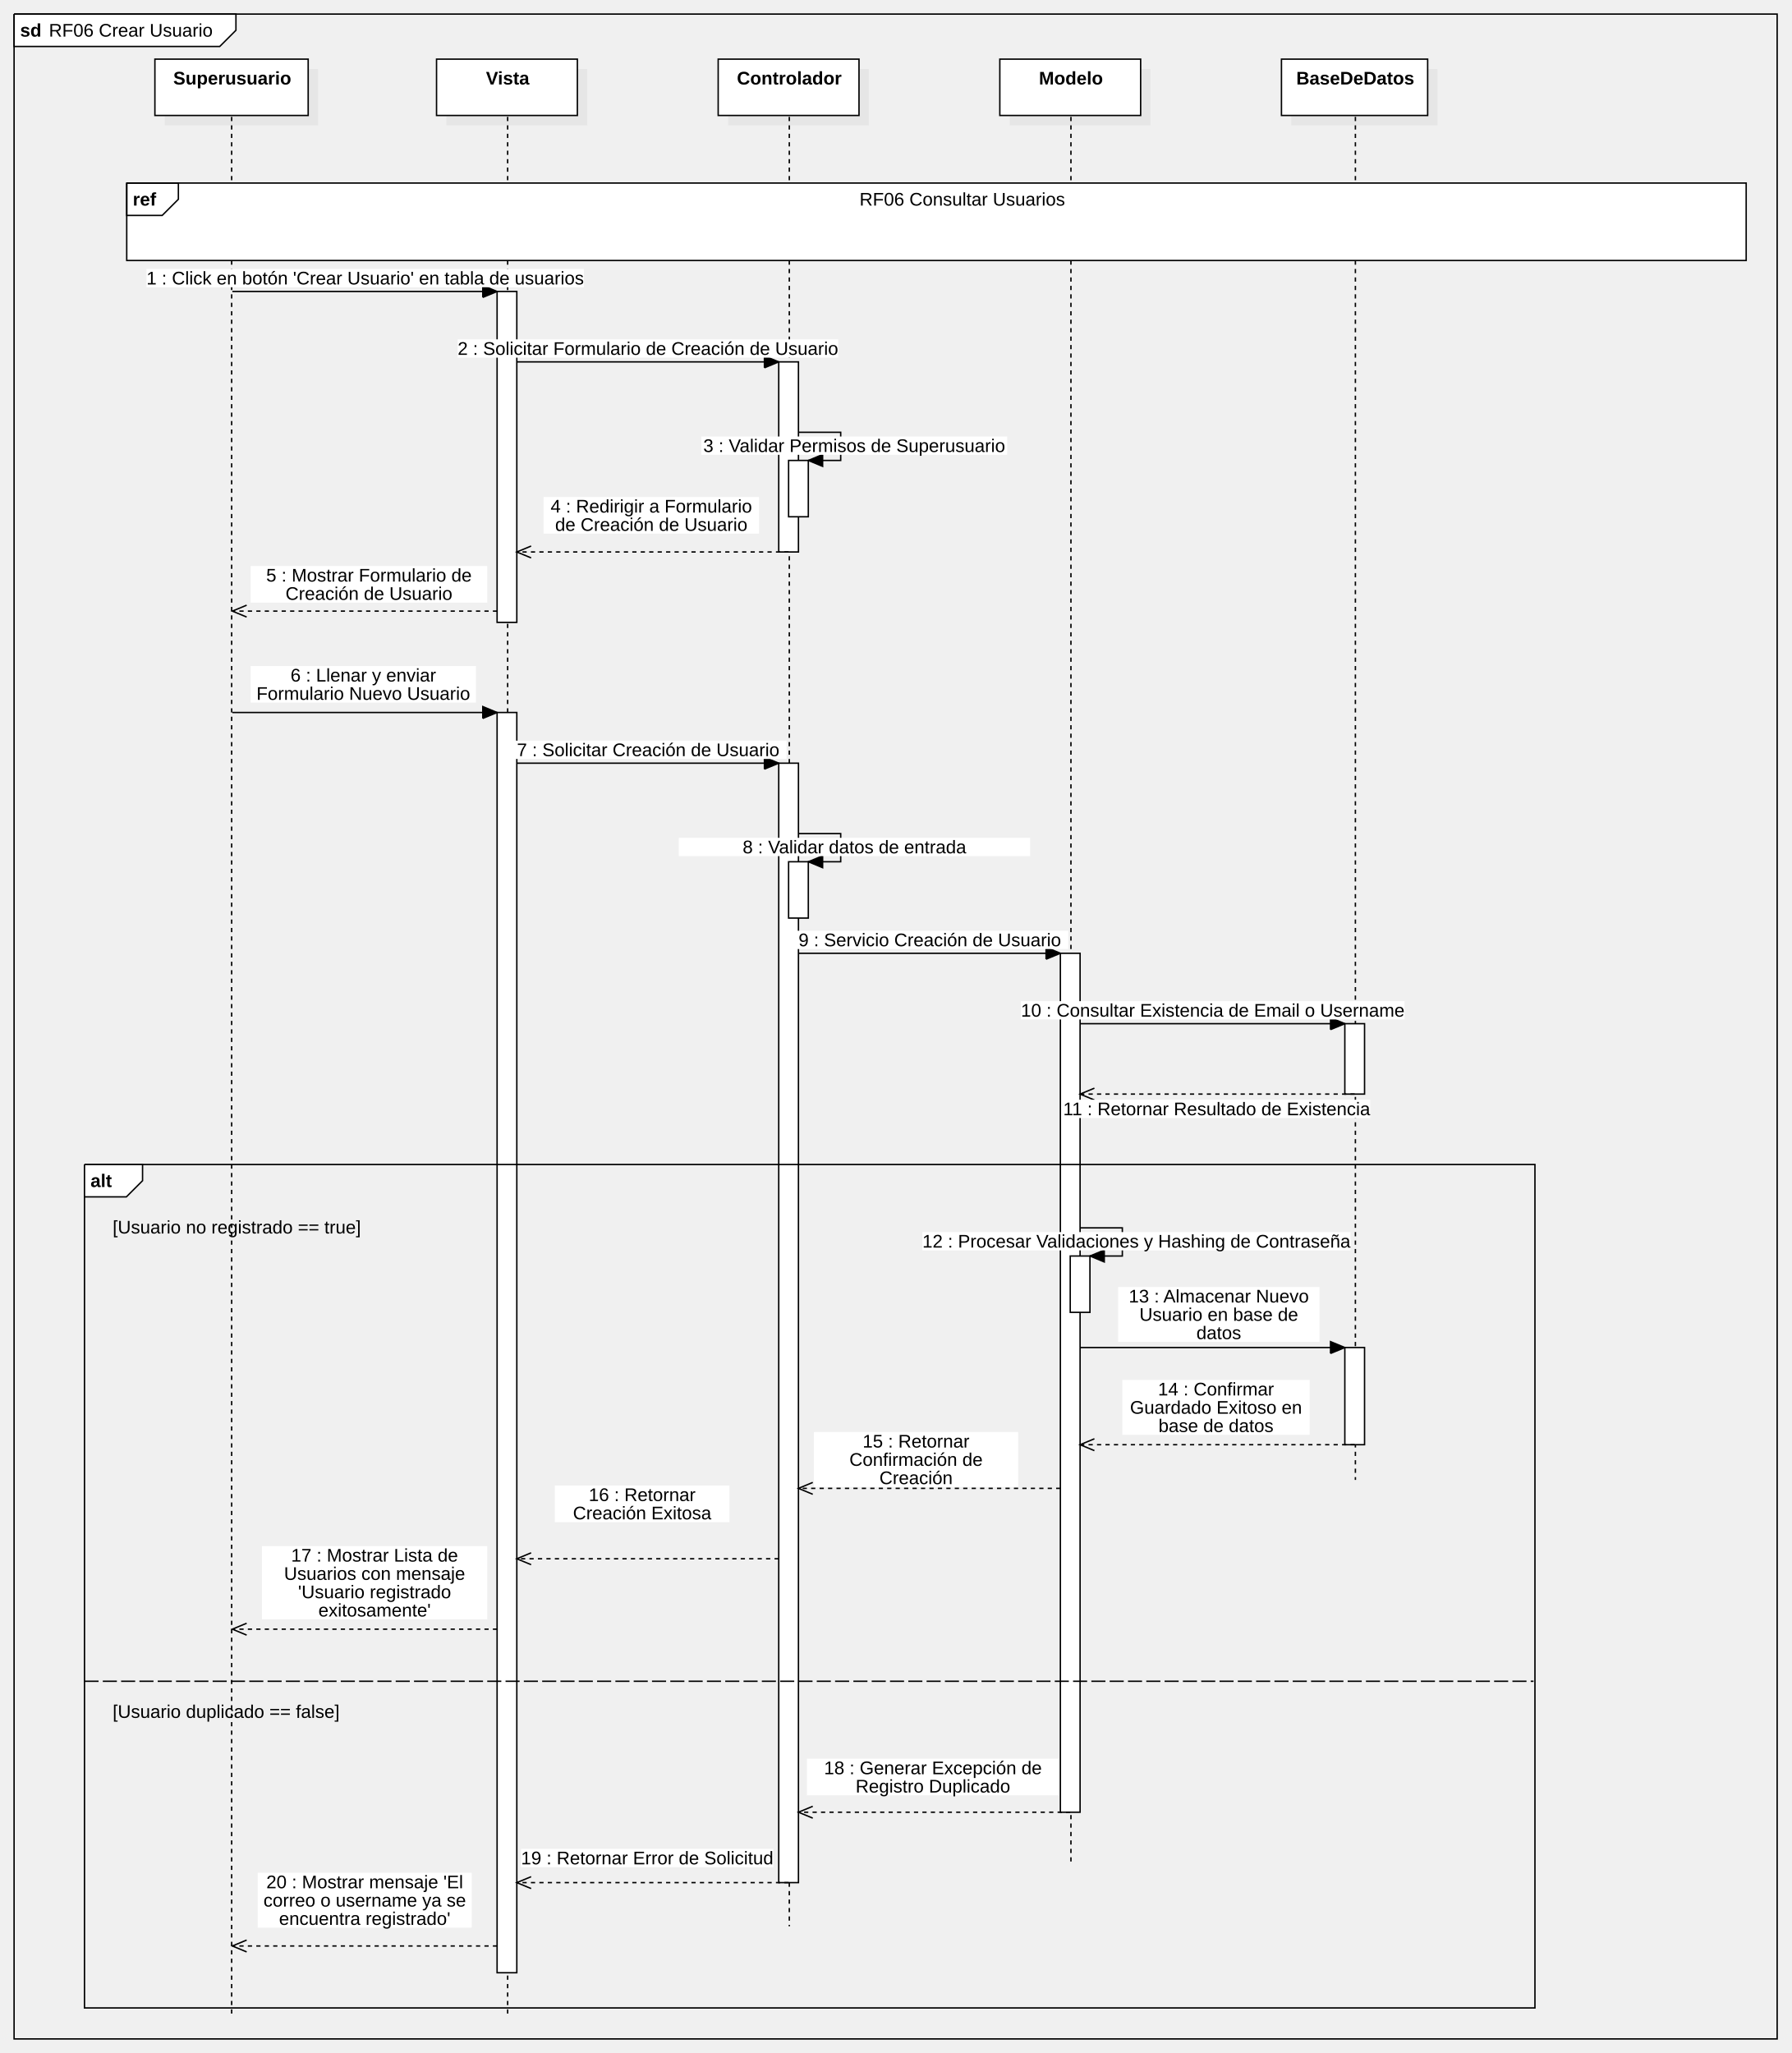
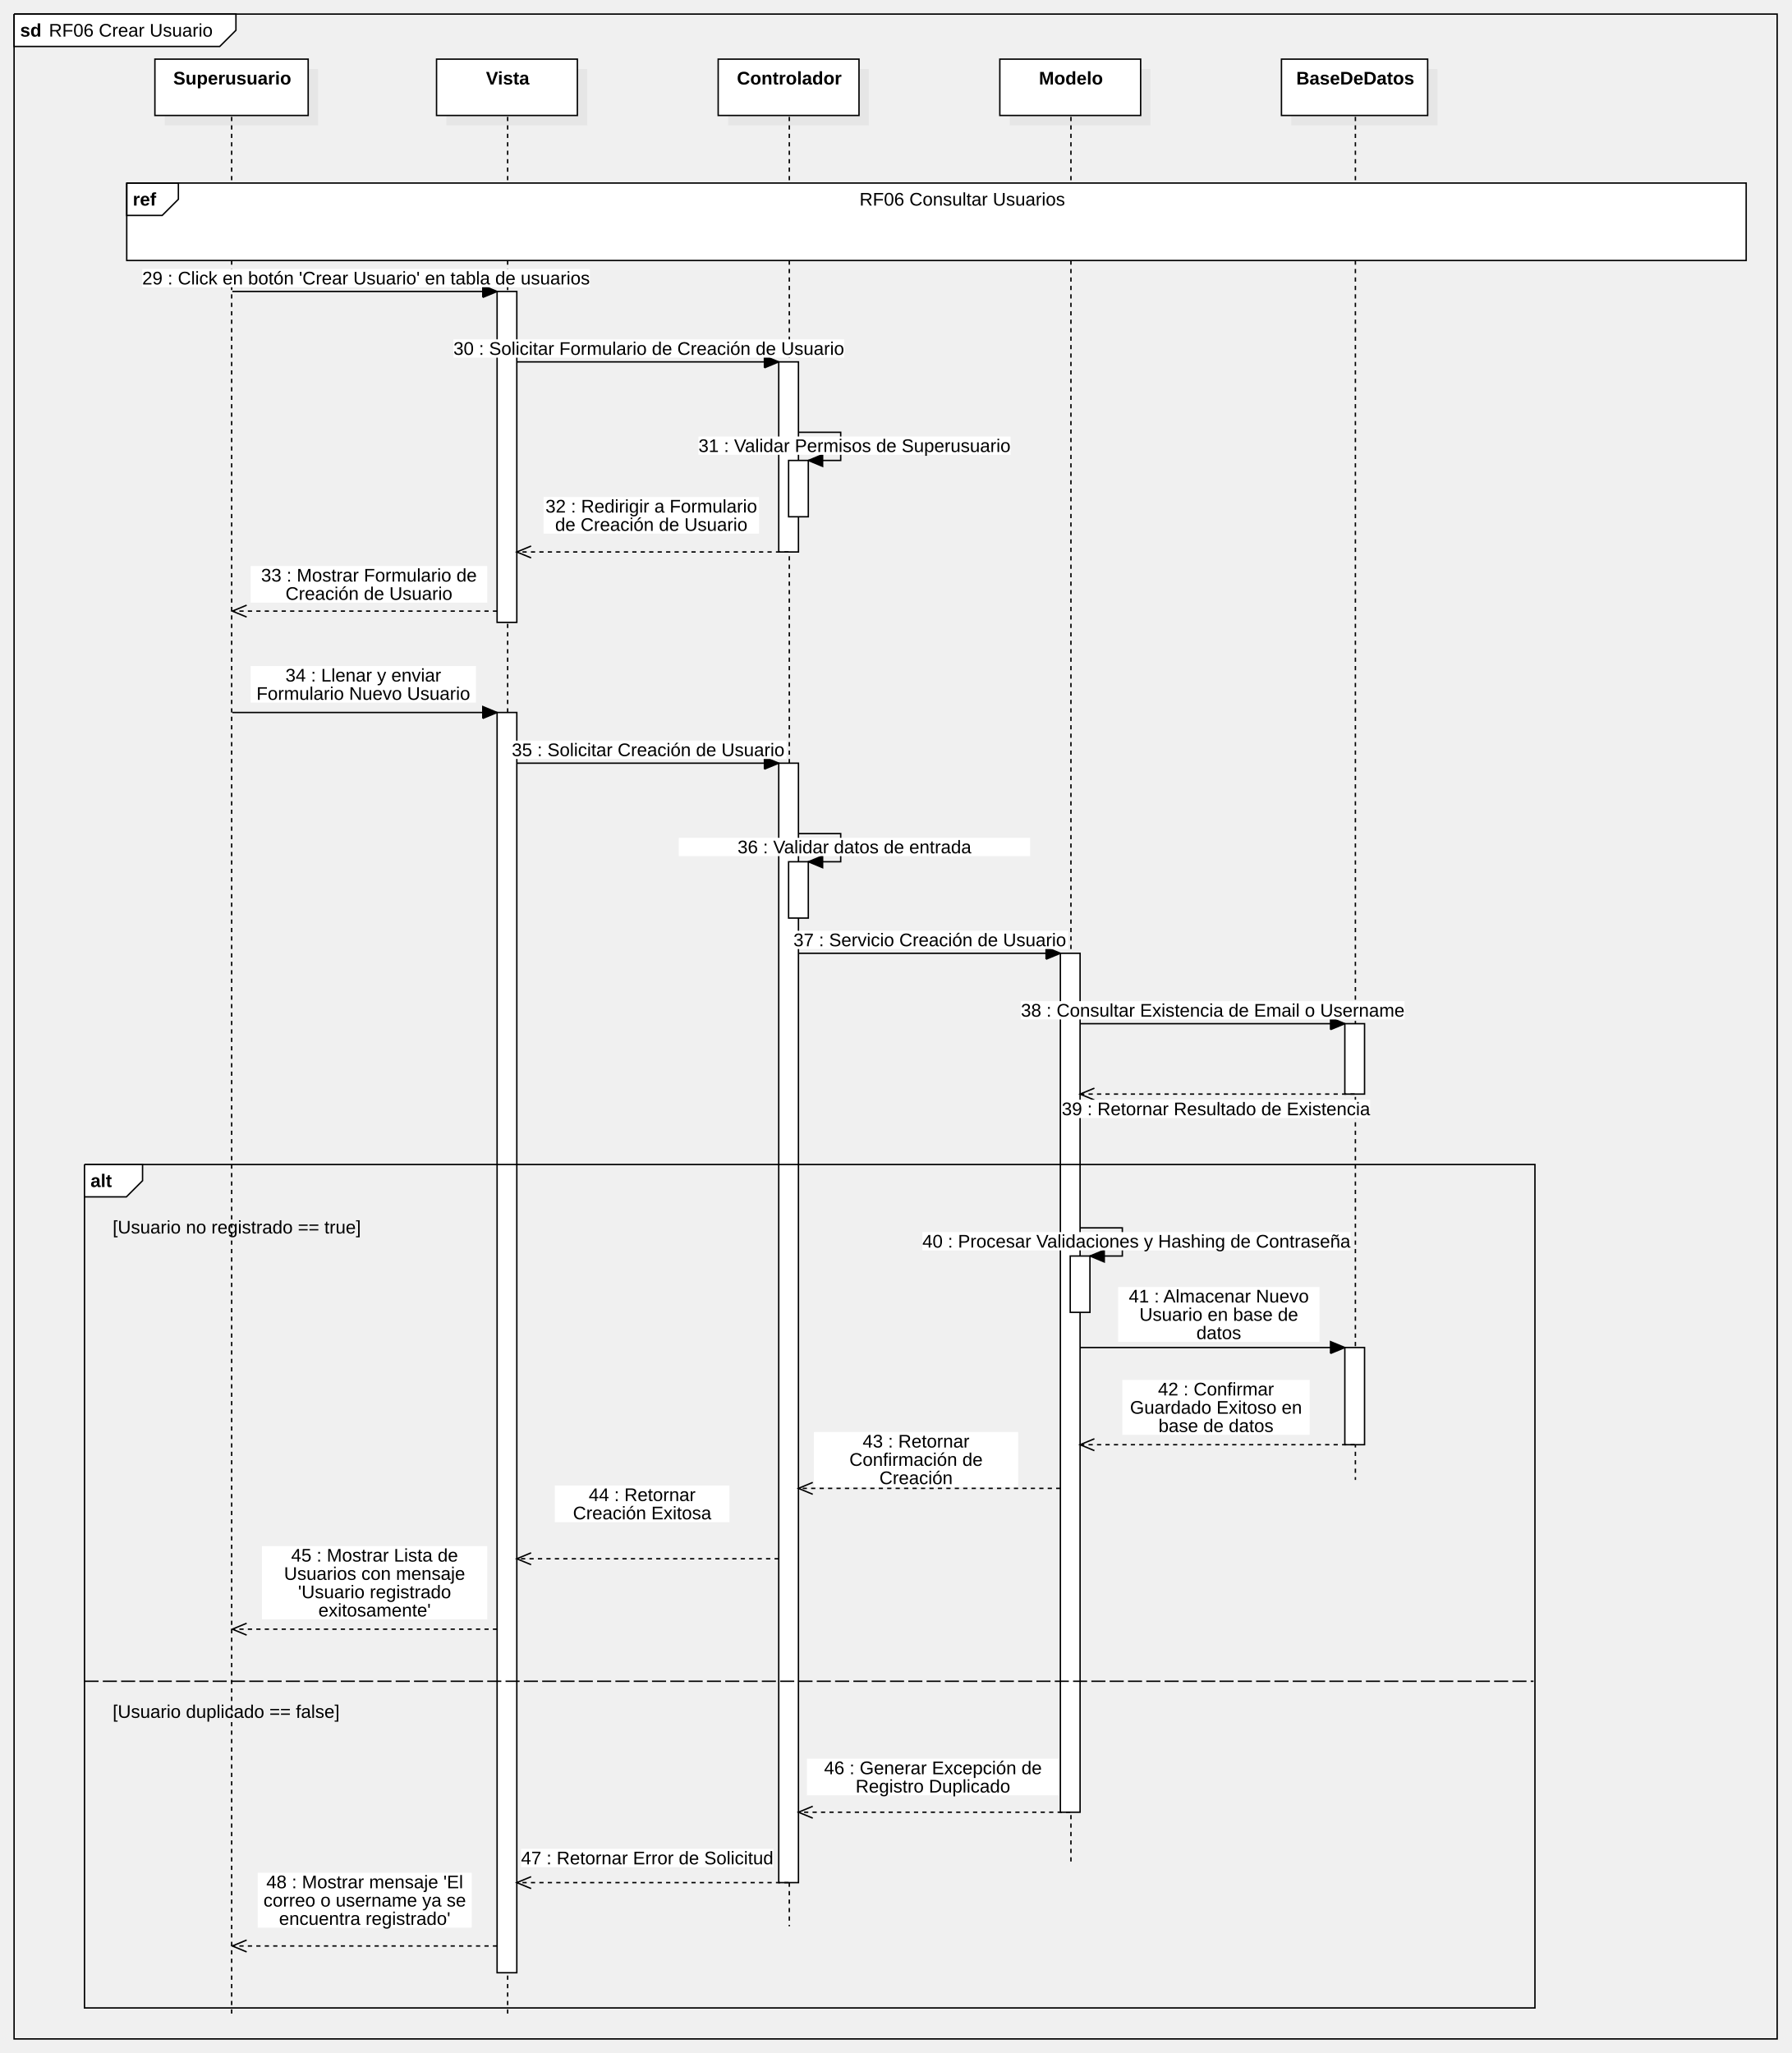
- <svg xmlns="http://www.w3.org/2000/svg" viewBox="0 0 1272 1458" version="1.1" width="1272" height="1458">
+ <svg xmlns="http://www.w3.org/2000/svg" version="1.1" width="1272" height="1458">
  <defs />
  <g>
    <g>
      <path fill="none" stroke="#000000" paint-order="fill stroke markers" d=" M 10 10 L 1262 10 L 1262 1448 L 10 1448 L 10 10" stroke-miterlimit="10" stroke-dasharray="" />
    </g>
    <g>
      <path fill="#ffffff" stroke="none" paint-order="stroke fill markers" d=" M 10 10 L 10 33 L 156.044 33 L 167.544 21.5 L 167.544 10 L 10 10" />
    </g>
    <g>
      <path fill="none" stroke="#000000" paint-order="fill stroke markers" d=" M 10 10 L 10 33 L 156.044 33 L 167.544 21.5 L 167.544 10 L 10 10 L 10 10" stroke-miterlimit="10" stroke-dasharray="" />
    </g>
    <g>
      <g>
        <path fill="none" stroke="none" />
        <text fill="#000000" stroke="none" font-family="Arial" font-size="13px" font-style="normal" font-weight="normal" text-decoration="undefined" x="82.887" y="19.5" text-anchor="middle" dominant-baseline="central" transform="matrix(1 0 0 1 10 2)">RF06 Crear Usuario</text>
      </g>
    </g>
    <g>
      <g>
        <path fill="none" stroke="none" />
        <text fill="#000000" stroke="none" font-family="Arial" font-size="13px" font-style="normal" font-weight="bold" text-decoration="undefined" x="11.865" y="19.5" text-anchor="middle" dominant-baseline="central" transform="matrix(1 0 0 1 10 2)">sd</text>
      </g>
    </g>
    <g>
      <rect fill="#C0C0C0" stroke="none" x="107" y="47" width="108.842" height="40" transform="matrix(1 0 0 1 10 2)" fill-opacity="0.2" />
    </g>
    <g>
      <rect fill="#ffffff" stroke="none" x="100" y="40" width="108.842" height="40" transform="matrix(1 0 0 1 10 2)" />
    </g>
    <g>
      <path fill="none" stroke="#000000" paint-order="fill stroke markers" d=" M 110 42 L 218.842 42 L 218.842 82 L 110 82 L 110 42 Z Z" stroke-miterlimit="10" stroke-dasharray="" />
    </g>
    <g>
      <g>
        <path fill="none" stroke="none" />
        <text fill="#000000" stroke="none" font-family="Arial" font-size="13px" font-style="normal" font-weight="bold" text-decoration="undefined" x="154.921" y="53.5" text-anchor="middle" dominant-baseline="central" transform="matrix(1 0 0 1 10 2)">Superusuario</text>
      </g>
    </g>
    <g>
      <path fill="none" stroke="#000000" paint-order="fill stroke markers" d=" M 164.5 83 L 164.5 1433" stroke-miterlimit="10" stroke-dasharray="3" />
    </g>
    <g>
      <rect fill="#C0C0C0" stroke="none" x="307" y="47" width="100" height="40" transform="matrix(1 0 0 1 10 2)" fill-opacity="0.2" />
    </g>
    <g>
      <rect fill="#ffffff" stroke="none" x="300" y="40" width="100" height="40" transform="matrix(1 0 0 1 10 2)" />
    </g>
    <g>
      <path fill="none" stroke="#000000" paint-order="fill stroke markers" d=" M 310 42 L 410 42 L 410 82 L 310 82 L 310 42 Z Z" stroke-miterlimit="10" stroke-dasharray="" />
    </g>
    <g>
      <g>
        <path fill="none" stroke="none" />
        <text fill="#000000" stroke="none" font-family="Arial" font-size="13px" font-style="normal" font-weight="bold" text-decoration="undefined" x="350.5" y="53.5" text-anchor="middle" dominant-baseline="central" transform="matrix(1 0 0 1 10 2)">Vista</text>
      </g>
    </g>
    <g>
      <path fill="none" stroke="#000000" paint-order="fill stroke markers" d=" M 360.5 83 L 360.5 1433" stroke-miterlimit="10" stroke-dasharray="3" />
    </g>
    <g>
      <rect fill="#C0C0C0" stroke="none" x="507" y="47" width="100" height="40" transform="matrix(1 0 0 1 10 2)" fill-opacity="0.2" />
    </g>
    <g>
      <rect fill="#ffffff" stroke="none" x="500" y="40" width="100" height="40" transform="matrix(1 0 0 1 10 2)" />
    </g>
    <g>
      <path fill="none" stroke="#000000" paint-order="fill stroke markers" d=" M 510 42 L 610 42 L 610 82 L 510 82 L 510 42 Z Z" stroke-miterlimit="10" stroke-dasharray="" />
    </g>
    <g>
      <g>
        <path fill="none" stroke="none" />
        <text fill="#000000" stroke="none" font-family="Arial" font-size="13px" font-style="normal" font-weight="bold" text-decoration="undefined" x="550.5" y="53.5" text-anchor="middle" dominant-baseline="central" transform="matrix(1 0 0 1 10 2)">Controlador</text>
      </g>
    </g>
    <g>
      <path fill="none" stroke="#000000" paint-order="fill stroke markers" d=" M 560.5 83 L 560.5 1368" stroke-miterlimit="10" stroke-dasharray="3" />
    </g>
    <g>
      <rect fill="#C0C0C0" stroke="none" x="707" y="47" width="100" height="40" transform="matrix(1 0 0 1 10 2)" fill-opacity="0.2" />
    </g>
    <g>
      <rect fill="#ffffff" stroke="none" x="700" y="40" width="100" height="40" transform="matrix(1 0 0 1 10 2)" />
    </g>
    <g>
      <path fill="none" stroke="#000000" paint-order="fill stroke markers" d=" M 710 42 L 810 42 L 810 82 L 710 82 L 710 42 Z Z" stroke-miterlimit="10" stroke-dasharray="" />
    </g>
    <g>
      <g>
        <path fill="none" stroke="none" />
        <text fill="#000000" stroke="none" font-family="Arial" font-size="13px" font-style="normal" font-weight="bold" text-decoration="undefined" x="750.5" y="53.5" text-anchor="middle" dominant-baseline="central" transform="matrix(1 0 0 1 10 2)">Modelo</text>
      </g>
    </g>
    <g>
      <path fill="none" stroke="#000000" paint-order="fill stroke markers" d=" M 760.5 83 L 760.5 1324" stroke-miterlimit="10" stroke-dasharray="3" />
    </g>
    <g>
      <rect fill="#C0C0C0" stroke="none" x="907" y="47" width="103.814" height="40" transform="matrix(1 0 0 1 10 2)" fill-opacity="0.2" />
    </g>
    <g>
      <rect fill="#ffffff" stroke="none" x="900" y="40" width="103.814" height="40" transform="matrix(1 0 0 1 10 2)" />
    </g>
    <g>
      <path fill="none" stroke="#000000" paint-order="fill stroke markers" d=" M 910 42 L 1013.814 42 L 1013.814 82 L 910 82 L 910 42 Z Z" stroke-miterlimit="10" stroke-dasharray="" />
    </g>
    <g>
      <g>
        <path fill="none" stroke="none" />
        <text fill="#000000" stroke="none" font-family="Arial" font-size="13px" font-style="normal" font-weight="bold" text-decoration="undefined" x="952.407" y="53.5" text-anchor="middle" dominant-baseline="central" transform="matrix(1 0 0 1 10 2)">BaseDeDatos</text>
      </g>
    </g>
    <g>
      <path fill="none" stroke="#000000" paint-order="fill stroke markers" d=" M 962.5 83 L 962.5 1051" stroke-miterlimit="10" stroke-dasharray="3" />
    </g>
    <g>
      <rect fill="#ffffff" stroke="none" x="80" y="128" width="1150" height="55" transform="matrix(1 0 0 1 10 2)" />
    </g>
    <g>
      <path fill="none" stroke="#000000" paint-order="fill stroke markers" d=" M 90 130 L 1240 130 L 1240 185 L 90 185 L 90 130 Z Z" stroke-miterlimit="10" stroke-dasharray="" />
    </g>
    <g>
      <path fill="none" stroke="#000000" paint-order="fill stroke markers" d=" M 90 130 L 90 153 L 115.171 153 L 126.671 141.5 L 126.671 130 L 90 130 L 90 130" stroke-miterlimit="10" stroke-dasharray="" />
    </g>
    <g>
      <g>
        <path fill="none" stroke="none" />
        <text fill="#000000" stroke="none" font-family="Arial" font-size="13px" font-style="normal" font-weight="normal" text-decoration="undefined" x="673.335" y="139.5" text-anchor="middle" dominant-baseline="central" transform="matrix(1 0 0 1 10 2)">RF06 Consultar Usuarios</text>
      </g>
    </g>
    <g>
      <g>
        <path fill="none" stroke="none" />
        <text fill="#000000" stroke="none" font-family="Arial" font-size="13px" font-style="normal" font-weight="bold" text-decoration="undefined" x="92.585" y="139.5" text-anchor="middle" dominant-baseline="central" transform="matrix(1 0 0 1 10 2)">ref</text>
      </g>
    </g>
    <g>
      <path fill="none" stroke="#000000" paint-order="fill stroke markers" d=" M 165 207 L 353 207" stroke-miterlimit="10" stroke-dasharray="" />
    </g>
    <g>
      <path fill="#000000" stroke="none" paint-order="stroke fill markers" d=" M 342.837 211.21 L 353 207 L 342.837 202.79" />
    </g>
    <g>
      <path fill="none" stroke="#000000" paint-order="fill stroke markers" d=" M 342.837 211.21 L 353 207 L 342.837 202.79 L 342.837 211.21" stroke-miterlimit="10" stroke-dasharray="" />
    </g>
    <g>
-       <rect fill="#ffffff" stroke="none" x="94" y="189" width="310.629" height="13" transform="matrix(1 0 0 1 10 2)" />
-     </g>
-     <g>
-       <g>
-         <path fill="none" stroke="none" />
-         <text fill="#000000" stroke="none" font-family="Arial" font-size="13px" font-style="normal" font-weight="normal" text-decoration="undefined" x="249.314" y="195.5" text-anchor="middle" dominant-baseline="central" transform="matrix(1 0 0 1 10 2)">1 : Click en botón 'Crear Usuario' en tabla de usuarios</text>
+       <rect fill="#ffffff" stroke="none" x="91" y="189" width="317.859" height="13" transform="matrix(1 0 0 1 10 2)" />
+     </g>
+     <g>
+       <g>
+         <path fill="none" stroke="none" />
+         <text fill="#000000" stroke="none" font-family="Arial" font-size="13px" font-style="normal" font-weight="normal" text-decoration="undefined" x="249.929" y="195.5" text-anchor="middle" dominant-baseline="central" transform="matrix(1 0 0 1 10 2)">29 : Click en botón 'Crear Usuario' en tabla de usuarios</text>
      </g>
    </g>
    <g>
      <rect fill="#ffffff" stroke="none" x="343" y="205" width="14" height="235" transform="matrix(1 0 0 1 10 2)" />
    </g>
    <g>
      <path fill="none" stroke="#000000" paint-order="fill stroke markers" d=" M 353 207 L 367 207 L 367 442 L 353 442 L 353 207 Z Z" stroke-miterlimit="10" stroke-dasharray="" />
    </g>
    <g>
      <path fill="none" stroke="#000000" paint-order="fill stroke markers" d=" M 367 257 L 553 257" stroke-miterlimit="10" stroke-dasharray="" />
    </g>
    <g>
      <path fill="#000000" stroke="none" paint-order="stroke fill markers" d=" M 542.837 261.21 L 553 257 L 542.837 252.79" />
    </g>
    <g>
      <path fill="none" stroke="#000000" paint-order="fill stroke markers" d=" M 542.837 261.21 L 553 257 L 542.837 252.79 L 542.837 261.21" stroke-miterlimit="10" stroke-dasharray="" />
    </g>
    <g>
-       <rect fill="#ffffff" stroke="none" x="315" y="239" width="270.226" height="13" transform="matrix(1 0 0 1 10 2)" />
-     </g>
-     <g>
-       <g>
-         <path fill="none" stroke="none" />
-         <text fill="#000000" stroke="none" font-family="Arial" font-size="13px" font-style="normal" font-weight="normal" text-decoration="undefined" x="450.113" y="245.5" text-anchor="middle" dominant-baseline="central" transform="matrix(1 0 0 1 10 2)">2 : Solicitar Formulario de Creación de Usuario</text>
+       <rect fill="#ffffff" stroke="none" x="312" y="239" width="277.456" height="13" transform="matrix(1 0 0 1 10 2)" />
+     </g>
+     <g>
+       <g>
+         <path fill="none" stroke="none" />
+         <text fill="#000000" stroke="none" font-family="Arial" font-size="13px" font-style="normal" font-weight="normal" text-decoration="undefined" x="450.728" y="245.5" text-anchor="middle" dominant-baseline="central" transform="matrix(1 0 0 1 10 2)">30 : Solicitar Formulario de Creación de Usuario</text>
      </g>
    </g>
    <g>
      <rect fill="#ffffff" stroke="none" x="543" y="255" width="14" height="135" transform="matrix(1 0 0 1 10 2)" />
    </g>
    <g>
      <path fill="none" stroke="#000000" paint-order="fill stroke markers" d=" M 553 257 L 567 257 L 567 392 L 553 392 L 553 257 Z Z" stroke-miterlimit="10" stroke-dasharray="" />
    </g>
    <g>
      <path fill="none" stroke="#000000" paint-order="fill stroke markers" d=" M 567 307 L 597 307 L 597 327 L 574 327" stroke-miterlimit="10" stroke-dasharray="" />
    </g>
    <g>
      <path fill="#000000" stroke="none" paint-order="stroke fill markers" d=" M 584.163 322.79 L 574 327 L 584.163 331.21" />
    </g>
    <g>
      <path fill="none" stroke="#000000" paint-order="fill stroke markers" d=" M 584.163 322.79 L 574 327 L 584.163 331.21 L 584.163 322.79" stroke-miterlimit="10" stroke-dasharray="" />
    </g>
    <g>
-       <rect fill="#ffffff" stroke="none" x="488" y="308" width="217.236" height="13" transform="matrix(1 0 0 1 10 2)" />
-     </g>
-     <g>
-       <g>
-         <path fill="none" stroke="none" />
-         <text fill="#000000" stroke="none" font-family="Arial" font-size="13px" font-style="normal" font-weight="normal" text-decoration="undefined" x="596.618" y="314.5" text-anchor="middle" dominant-baseline="central" transform="matrix(1 0 0 1 10 2)">3 : Validar Permisos de Superusuario</text>
+       <rect fill="#ffffff" stroke="none" x="486" y="308" width="221.597" height="13" transform="matrix(1 0 0 1 10 2)" />
+     </g>
+     <g>
+       <g>
+         <path fill="none" stroke="none" />
+         <text fill="#000000" stroke="none" font-family="Arial" font-size="13px" font-style="normal" font-weight="normal" text-decoration="undefined" x="596.798" y="314.5" text-anchor="middle" dominant-baseline="central" transform="matrix(1 0 0 1 10 2)">31 : Validar Permisos de Superusuario</text>
      </g>
    </g>
    <g>
      <rect fill="#ffffff" stroke="none" x="550" y="325" width="14" height="40" transform="matrix(1 0 0 1 10 2)" />
    </g>
    <g>
      <path fill="none" stroke="#000000" paint-order="fill stroke markers" d=" M 560 327 L 574 327 L 574 367 L 560 367 L 560 327 Z Z" stroke-miterlimit="10" stroke-dasharray="" />
    </g>
    <g>
      <path fill="none" stroke="#000000" paint-order="fill stroke markers" d=" M 560 392 L 367 392" stroke-miterlimit="10" stroke-dasharray="3" />
    </g>
    <g>
      <path fill="none" stroke="#000000" paint-order="fill stroke markers" d=" M 377.163 387.79 L 367 392 L 377.163 396.21" stroke-miterlimit="10" stroke-dasharray="" />
    </g>
    <g>
      <rect fill="#ffffff" stroke="none" x="376" y="351" width="153" height="26" transform="matrix(1 0 0 1 10 2)" />
    </g>
    <g>
      <g>
        <path fill="none" stroke="none" />
-         <text fill="#000000" stroke="none" font-family="Arial" font-size="13px" font-style="normal" font-weight="normal" text-decoration="undefined" x="452.5" y="357.5" text-anchor="middle" dominant-baseline="central" transform="matrix(1 0 0 1 10 2)">4 : Redirigir a Formulario</text>
+         <text fill="#000000" stroke="none" font-family="Arial" font-size="13px" font-style="normal" font-weight="normal" text-decoration="undefined" x="452.5" y="357.5" text-anchor="middle" dominant-baseline="central" transform="matrix(1 0 0 1 10 2)">32 : Redirigir a Formulario</text>
        <text fill="#000000" stroke="none" font-family="Arial" font-size="13px" font-style="normal" font-weight="normal" text-decoration="undefined" x="452.5" y="370.5" text-anchor="middle" dominant-baseline="central" transform="matrix(1 0 0 1 10 2)">de Creación de Usuario</text>
      </g>
    </g>
    <g>
      <path fill="none" stroke="#000000" paint-order="fill stroke markers" d=" M 353 434 L 165 434" stroke-miterlimit="10" stroke-dasharray="3" />
    </g>
    <g>
      <path fill="none" stroke="#000000" paint-order="fill stroke markers" d=" M 175.163 429.79 L 165 434 L 175.163 438.21" stroke-miterlimit="10" stroke-dasharray="" />
    </g>
    <g>
      <rect fill="#ffffff" stroke="none" x="168" y="400" width="168" height="26" transform="matrix(1 0 0 1 10 2)" />
    </g>
    <g>
      <g>
        <path fill="none" stroke="none" />
-         <text fill="#000000" stroke="none" font-family="Arial" font-size="13px" font-style="normal" font-weight="normal" text-decoration="undefined" x="252" y="406.5" text-anchor="middle" dominant-baseline="central" transform="matrix(1 0 0 1 10 2)">5 : Mostrar Formulario de</text>
+         <text fill="#000000" stroke="none" font-family="Arial" font-size="13px" font-style="normal" font-weight="normal" text-decoration="undefined" x="252" y="406.5" text-anchor="middle" dominant-baseline="central" transform="matrix(1 0 0 1 10 2)">33 : Mostrar Formulario de</text>
        <text fill="#000000" stroke="none" font-family="Arial" font-size="13px" font-style="normal" font-weight="normal" text-decoration="undefined" x="252" y="419.5" text-anchor="middle" dominant-baseline="central" transform="matrix(1 0 0 1 10 2)">Creación de Usuario</text>
      </g>
    </g>
    <g>
      <path fill="none" stroke="#000000" paint-order="fill stroke markers" d=" M 165 506 L 353 506" stroke-miterlimit="10" stroke-dasharray="" />
    </g>
    <g>
      <path fill="#000000" stroke="none" paint-order="stroke fill markers" d=" M 342.837 510.21 L 353 506 L 342.837 501.79" />
    </g>
    <g>
      <path fill="none" stroke="#000000" paint-order="fill stroke markers" d=" M 342.837 510.21 L 353 506 L 342.837 501.79 L 342.837 510.21" stroke-miterlimit="10" stroke-dasharray="" />
    </g>
    <g>
      <rect fill="#ffffff" stroke="none" x="168" y="471" width="160" height="26" transform="matrix(1 0 0 1 10 2)" />
    </g>
    <g>
      <g>
        <path fill="none" stroke="none" />
-         <text fill="#000000" stroke="none" font-family="Arial" font-size="13px" font-style="normal" font-weight="normal" text-decoration="undefined" x="248" y="477.5" text-anchor="middle" dominant-baseline="central" transform="matrix(1 0 0 1 10 2)">6 : Llenar y enviar</text>
+         <text fill="#000000" stroke="none" font-family="Arial" font-size="13px" font-style="normal" font-weight="normal" text-decoration="undefined" x="248" y="477.5" text-anchor="middle" dominant-baseline="central" transform="matrix(1 0 0 1 10 2)">34 : Llenar y enviar</text>
        <text fill="#000000" stroke="none" font-family="Arial" font-size="13px" font-style="normal" font-weight="normal" text-decoration="undefined" x="248" y="490.5" text-anchor="middle" dominant-baseline="central" transform="matrix(1 0 0 1 10 2)">Formulario Nuevo Usuario</text>
      </g>
    </g>
    <g>
      <rect fill="#ffffff" stroke="none" x="343" y="504" width="14" height="895" transform="matrix(1 0 0 1 10 2)" />
    </g>
    <g>
      <path fill="none" stroke="#000000" paint-order="fill stroke markers" d=" M 353 506 L 367 506 L 367 1401 L 353 1401 L 353 506 Z Z" stroke-miterlimit="10" stroke-dasharray="" />
    </g>
    <g>
      <path fill="none" stroke="#000000" paint-order="fill stroke markers" d=" M 367 542 L 553 542" stroke-miterlimit="10" stroke-dasharray="" />
    </g>
    <g>
      <path fill="#000000" stroke="none" paint-order="stroke fill markers" d=" M 542.837 546.21 L 553 542 L 542.837 537.79" />
    </g>
    <g>
      <path fill="none" stroke="#000000" paint-order="fill stroke markers" d=" M 542.837 546.21 L 553 542 L 542.837 537.79 L 542.837 546.21" stroke-miterlimit="10" stroke-dasharray="" />
    </g>
    <g>
      <rect fill="#ffffff" stroke="none" x="352" y="524" width="196.542" height="13" transform="matrix(1 0 0 1 10 2)" />
    </g>
    <g>
      <g>
        <path fill="none" stroke="none" />
-         <text fill="#000000" stroke="none" font-family="Arial" font-size="13px" font-style="normal" font-weight="normal" text-decoration="undefined" x="450.271" y="530.5" text-anchor="middle" dominant-baseline="central" transform="matrix(1 0 0 1 10 2)">7 : Solicitar Creación de Usuario</text>
+         <text fill="#000000" stroke="none" font-family="Arial" font-size="13px" font-style="normal" font-weight="normal" text-decoration="undefined" x="450.271" y="530.5" text-anchor="middle" dominant-baseline="central" transform="matrix(1 0 0 1 10 2)">35 : Solicitar Creación de Usuario</text>
      </g>
    </g>
    <g>
      <rect fill="#ffffff" stroke="none" x="543" y="540" width="14" height="795" transform="matrix(1 0 0 1 10 2)" />
    </g>
    <g>
      <path fill="none" stroke="#000000" paint-order="fill stroke markers" d=" M 553 542 L 567 542 L 567 1337 L 553 1337 L 553 542 Z Z" stroke-miterlimit="10" stroke-dasharray="" />
    </g>
    <g>
      <path fill="none" stroke="#000000" paint-order="fill stroke markers" d=" M 567 592 L 597 592 L 597 612 L 574 612" stroke-miterlimit="10" stroke-dasharray="" />
    </g>
    <g>
      <path fill="#000000" stroke="none" paint-order="stroke fill markers" d=" M 584.163 607.79 L 574 612 L 584.163 616.21" />
    </g>
    <g>
      <path fill="none" stroke="#000000" paint-order="fill stroke markers" d=" M 584.163 607.79 L 574 612 L 584.163 616.21 L 584.163 607.79" stroke-miterlimit="10" stroke-dasharray="" />
    </g>
    <g>
      <rect fill="#ffffff" stroke="none" x="472" y="593" width="249.533" height="13" transform="matrix(1 0 0 1 10 2)" />
    </g>
    <g>
      <g>
        <path fill="none" stroke="none" />
-         <text fill="#000000" stroke="none" font-family="Arial" font-size="13px" font-style="normal" font-weight="normal" text-decoration="undefined" x="596.766" y="599.5" text-anchor="middle" dominant-baseline="central" transform="matrix(1 0 0 1 10 2)">8 : Validar datos de entrada</text>
+         <text fill="#000000" stroke="none" font-family="Arial" font-size="13px" font-style="normal" font-weight="normal" text-decoration="undefined" x="596.766" y="599.5" text-anchor="middle" dominant-baseline="central" transform="matrix(1 0 0 1 10 2)">36 : Validar datos de entrada</text>
      </g>
    </g>
    <g>
      <rect fill="#ffffff" stroke="none" x="550" y="610" width="14" height="40" transform="matrix(1 0 0 1 10 2)" />
    </g>
    <g>
      <path fill="none" stroke="#000000" paint-order="fill stroke markers" d=" M 560 612 L 574 612 L 574 652 L 560 652 L 560 612 Z Z" stroke-miterlimit="10" stroke-dasharray="" />
    </g>
    <g>
      <path fill="none" stroke="#000000" paint-order="fill stroke markers" d=" M 567 677 L 753 677" stroke-miterlimit="10" stroke-dasharray="" />
    </g>
    <g>
      <path fill="#000000" stroke="none" paint-order="stroke fill markers" d=" M 742.837 681.21 L 753 677 L 742.837 672.79" />
    </g>
    <g>
      <path fill="none" stroke="#000000" paint-order="fill stroke markers" d=" M 742.837 681.21 L 753 677 L 742.837 672.79 L 742.837 681.21" stroke-miterlimit="10" stroke-dasharray="" />
    </g>
    <g>
      <rect fill="#ffffff" stroke="none" x="552" y="659" width="196.542" height="13" transform="matrix(1 0 0 1 10 2)" />
    </g>
    <g>
      <g>
        <path fill="none" stroke="none" />
-         <text fill="#000000" stroke="none" font-family="Arial" font-size="13px" font-style="normal" font-weight="normal" text-decoration="undefined" x="650.271" y="665.5" text-anchor="middle" dominant-baseline="central" transform="matrix(1 0 0 1 10 2)">9 : Servicio Creación de Usuario</text>
+         <text fill="#000000" stroke="none" font-family="Arial" font-size="13px" font-style="normal" font-weight="normal" text-decoration="undefined" x="650.271" y="665.5" text-anchor="middle" dominant-baseline="central" transform="matrix(1 0 0 1 10 2)">37 : Servicio Creación de Usuario</text>
      </g>
    </g>
    <g>
      <rect fill="#ffffff" stroke="none" x="743" y="675" width="14" height="610" transform="matrix(1 0 0 1 10 2)" />
    </g>
    <g>
      <path fill="none" stroke="#000000" paint-order="fill stroke markers" d=" M 753 677 L 767 677 L 767 1287 L 753 1287 L 753 677 Z Z" stroke-miterlimit="10" stroke-dasharray="" />
    </g>
    <g>
      <path fill="none" stroke="#000000" paint-order="fill stroke markers" d=" M 767 727 L 955 727" stroke-miterlimit="10" stroke-dasharray="" />
    </g>
    <g>
      <path fill="#000000" stroke="none" paint-order="stroke fill markers" d=" M 944.837 731.21 L 955 727 L 944.837 722.79" />
    </g>
    <g>
      <path fill="none" stroke="#000000" paint-order="fill stroke markers" d=" M 944.837 731.21 L 955 727 L 944.837 722.79 L 944.837 731.21" stroke-miterlimit="10" stroke-dasharray="" />
    </g>
    <g>
      <rect fill="#ffffff" stroke="none" x="715" y="709" width="272.403" height="13" transform="matrix(1 0 0 1 10 2)" />
    </g>
    <g>
      <g>
        <path fill="none" stroke="none" />
-         <text fill="#000000" stroke="none" font-family="Arial" font-size="13px" font-style="normal" font-weight="normal" text-decoration="undefined" x="851.202" y="715.5" text-anchor="middle" dominant-baseline="central" transform="matrix(1 0 0 1 10 2)">10 : Consultar Existencia de Email o Username</text>
+         <text fill="#000000" stroke="none" font-family="Arial" font-size="13px" font-style="normal" font-weight="normal" text-decoration="undefined" x="851.202" y="715.5" text-anchor="middle" dominant-baseline="central" transform="matrix(1 0 0 1 10 2)">38 : Consultar Existencia de Email o Username</text>
      </g>
    </g>
    <g>
      <rect fill="#ffffff" stroke="none" x="945" y="725" width="14" height="50" transform="matrix(1 0 0 1 10 2)" />
    </g>
    <g>
      <path fill="none" stroke="#000000" paint-order="fill stroke markers" d=" M 955 727 L 969 727 L 969 777 L 955 777 L 955 727 Z Z" stroke-miterlimit="10" stroke-dasharray="" />
    </g>
    <g>
      <path fill="none" stroke="#000000" paint-order="fill stroke markers" d=" M 962 777 L 767 777" stroke-miterlimit="10" stroke-dasharray="3" />
    </g>
    <g>
      <path fill="none" stroke="#000000" paint-order="fill stroke markers" d=" M 777.163 772.79 L 767 777 L 777.163 781.21" stroke-miterlimit="10" stroke-dasharray="" />
    </g>
    <g>
-       <rect fill="#ffffff" stroke="none" x="745" y="779" width="217.991" height="13" transform="matrix(1 0 0 1 10 2)" />
-     </g>
-     <g>
-       <g>
-         <path fill="none" stroke="none" />
-         <text fill="#000000" stroke="none" font-family="Arial" font-size="13px" font-style="normal" font-weight="normal" text-decoration="undefined" x="853.996" y="785.5" text-anchor="middle" dominant-baseline="central" transform="matrix(1 0 0 1 10 2)">11 : Retornar Resultado de Existencia</text>
+       <rect fill="#ffffff" stroke="none" x="744" y="779" width="218.956" height="13" transform="matrix(1 0 0 1 10 2)" />
+     </g>
+     <g>
+       <g>
+         <path fill="none" stroke="none" />
+         <text fill="#000000" stroke="none" font-family="Arial" font-size="13px" font-style="normal" font-weight="normal" text-decoration="undefined" x="853.478" y="785.5" text-anchor="middle" dominant-baseline="central" transform="matrix(1 0 0 1 10 2)">39 : Retornar Resultado de Existencia</text>
      </g>
    </g>
    <g>
      <path fill="none" stroke="#000000" paint-order="fill stroke markers" d=" M 767 872 L 797 872 L 797 892 L 774 892" stroke-miterlimit="10" stroke-dasharray="" />
    </g>
    <g>
      <path fill="#000000" stroke="none" paint-order="stroke fill markers" d=" M 784.163 887.79 L 774 892 L 784.163 896.21" />
    </g>
    <g>
      <path fill="none" stroke="#000000" paint-order="fill stroke markers" d=" M 784.163 887.79 L 774 892 L 784.163 896.21 L 784.163 887.79" stroke-miterlimit="10" stroke-dasharray="" />
    </g>
    <g>
      <rect fill="#ffffff" stroke="none" x="645" y="873" width="303.989" height="13" transform="matrix(1 0 0 1 10 2)" />
    </g>
    <g>
      <g>
        <path fill="none" stroke="none" />
-         <text fill="#000000" stroke="none" font-family="Arial" font-size="13px" font-style="normal" font-weight="normal" text-decoration="undefined" x="796.995" y="879.5" text-anchor="middle" dominant-baseline="central" transform="matrix(1 0 0 1 10 2)">12 : Procesar Validaciones y Hashing de Contraseña</text>
+         <text fill="#000000" stroke="none" font-family="Arial" font-size="13px" font-style="normal" font-weight="normal" text-decoration="undefined" x="796.995" y="879.5" text-anchor="middle" dominant-baseline="central" transform="matrix(1 0 0 1 10 2)">40 : Procesar Validaciones y Hashing de Contraseña</text>
      </g>
    </g>
    <g>
      <rect fill="#ffffff" stroke="none" x="750" y="890" width="14" height="40" transform="matrix(1 0 0 1 10 2)" />
    </g>
    <g>
      <path fill="none" stroke="#000000" paint-order="fill stroke markers" d=" M 760 892 L 774 892 L 774 932 L 760 932 L 760 892 Z Z" stroke-miterlimit="10" stroke-dasharray="" />
    </g>
    <g>
      <path fill="none" stroke="#000000" paint-order="fill stroke markers" d=" M 767 957 L 955 957" stroke-miterlimit="10" stroke-dasharray="" />
    </g>
    <g>
      <path fill="#000000" stroke="none" paint-order="stroke fill markers" d=" M 944.837 961.21 L 955 957 L 944.837 952.79" />
    </g>
    <g>
      <path fill="none" stroke="#000000" paint-order="fill stroke markers" d=" M 944.837 961.21 L 955 957 L 944.837 952.79 L 944.837 961.21" stroke-miterlimit="10" stroke-dasharray="" />
    </g>
    <g>
      <rect fill="#ffffff" stroke="none" x="784" y="912" width="143" height="39" transform="matrix(1 0 0 1 10 2)" />
    </g>
    <g>
      <g>
        <path fill="none" stroke="none" />
-         <text fill="#000000" stroke="none" font-family="Arial" font-size="13px" font-style="normal" font-weight="normal" text-decoration="undefined" x="855.5" y="918.5" text-anchor="middle" dominant-baseline="central" transform="matrix(1 0 0 1 10 2)">13 : Almacenar Nuevo</text>
+         <text fill="#000000" stroke="none" font-family="Arial" font-size="13px" font-style="normal" font-weight="normal" text-decoration="undefined" x="855.5" y="918.5" text-anchor="middle" dominant-baseline="central" transform="matrix(1 0 0 1 10 2)">41 : Almacenar Nuevo</text>
        <text fill="#000000" stroke="none" font-family="Arial" font-size="13px" font-style="normal" font-weight="normal" text-decoration="undefined" x="855.5" y="931.5" text-anchor="middle" dominant-baseline="central" transform="matrix(1 0 0 1 10 2)">Usuario en base de</text>
        <text fill="#000000" stroke="none" font-family="Arial" font-size="13px" font-style="normal" font-weight="normal" text-decoration="undefined" x="855.5" y="944.5" text-anchor="middle" dominant-baseline="central" transform="matrix(1 0 0 1 10 2)">datos</text>
      </g>
    </g>
    <g>
      <rect fill="#ffffff" stroke="none" x="945" y="955" width="14" height="69" transform="matrix(1 0 0 1 10 2)" />
    </g>
    <g>
      <path fill="none" stroke="#000000" paint-order="fill stroke markers" d=" M 955 957 L 969 957 L 969 1026 L 955 1026 L 955 957 Z Z" stroke-miterlimit="10" stroke-dasharray="" />
    </g>
    <g>
      <path fill="none" stroke="#000000" paint-order="fill stroke markers" d=" M 962 1026 L 767 1026" stroke-miterlimit="10" stroke-dasharray="3" />
    </g>
    <g>
      <path fill="none" stroke="#000000" paint-order="fill stroke markers" d=" M 777.163 1021.79 L 767 1026 L 777.163 1030.21" stroke-miterlimit="10" stroke-dasharray="" />
    </g>
    <g>
      <rect fill="#ffffff" stroke="none" x="787" y="978" width="133" height="39" transform="matrix(1 0 0 1 10 2)" />
    </g>
    <g>
      <g>
        <path fill="none" stroke="none" />
-         <text fill="#000000" stroke="none" font-family="Arial" font-size="13px" font-style="normal" font-weight="normal" text-decoration="undefined" x="853.5" y="984.5" text-anchor="middle" dominant-baseline="central" transform="matrix(1 0 0 1 10 2)">14 : Confirmar</text>
+         <text fill="#000000" stroke="none" font-family="Arial" font-size="13px" font-style="normal" font-weight="normal" text-decoration="undefined" x="853.5" y="984.5" text-anchor="middle" dominant-baseline="central" transform="matrix(1 0 0 1 10 2)">42 : Confirmar</text>
        <text fill="#000000" stroke="none" font-family="Arial" font-size="13px" font-style="normal" font-weight="normal" text-decoration="undefined" x="853.5" y="997.5" text-anchor="middle" dominant-baseline="central" transform="matrix(1 0 0 1 10 2)">Guardado Exitoso en</text>
        <text fill="#000000" stroke="none" font-family="Arial" font-size="13px" font-style="normal" font-weight="normal" text-decoration="undefined" x="853.5" y="1010.5" text-anchor="middle" dominant-baseline="central" transform="matrix(1 0 0 1 10 2)">base de datos</text>
      </g>
    </g>
    <g>
      <path fill="none" stroke="#000000" paint-order="fill stroke markers" d=" M 753 1057 L 567 1057" stroke-miterlimit="10" stroke-dasharray="3" />
    </g>
    <g>
      <path fill="none" stroke="#000000" paint-order="fill stroke markers" d=" M 577.163 1052.79 L 567 1057 L 577.163 1061.21" stroke-miterlimit="10" stroke-dasharray="" />
    </g>
    <g>
      <rect fill="#ffffff" stroke="none" x="568" y="1015" width="145" height="39" transform="matrix(1 0 0 1 10 2)" />
    </g>
    <g>
      <g>
        <path fill="none" stroke="none" />
-         <text fill="#000000" stroke="none" font-family="Arial" font-size="13px" font-style="normal" font-weight="normal" text-decoration="undefined" x="640.5" y="1021.5" text-anchor="middle" dominant-baseline="central" transform="matrix(1 0 0 1 10 2)">15 : Retornar</text>
+         <text fill="#000000" stroke="none" font-family="Arial" font-size="13px" font-style="normal" font-weight="normal" text-decoration="undefined" x="640.5" y="1021.5" text-anchor="middle" dominant-baseline="central" transform="matrix(1 0 0 1 10 2)">43 : Retornar</text>
        <text fill="#000000" stroke="none" font-family="Arial" font-size="13px" font-style="normal" font-weight="normal" text-decoration="undefined" x="640.5" y="1034.5" text-anchor="middle" dominant-baseline="central" transform="matrix(1 0 0 1 10 2)">Confirmación de</text>
        <text fill="#000000" stroke="none" font-family="Arial" font-size="13px" font-style="normal" font-weight="normal" text-decoration="undefined" x="640.5" y="1047.5" text-anchor="middle" dominant-baseline="central" transform="matrix(1 0 0 1 10 2)">Creación</text>
      </g>
    </g>
    <g>
      <path fill="none" stroke="#000000" paint-order="fill stroke markers" d=" M 553 1107 L 367 1107" stroke-miterlimit="10" stroke-dasharray="3" />
    </g>
    <g>
      <path fill="none" stroke="#000000" paint-order="fill stroke markers" d=" M 377.163 1102.79 L 367 1107 L 377.163 1111.21" stroke-miterlimit="10" stroke-dasharray="" />
    </g>
    <g>
      <rect fill="#ffffff" stroke="none" x="384" y="1053" width="124" height="26" transform="matrix(1 0 0 1 10 2)" />
    </g>
    <g>
      <g>
        <path fill="none" stroke="none" />
-         <text fill="#000000" stroke="none" font-family="Arial" font-size="13px" font-style="normal" font-weight="normal" text-decoration="undefined" x="446" y="1059.5" text-anchor="middle" dominant-baseline="central" transform="matrix(1 0 0 1 10 2)">16 : Retornar</text>
+         <text fill="#000000" stroke="none" font-family="Arial" font-size="13px" font-style="normal" font-weight="normal" text-decoration="undefined" x="446" y="1059.5" text-anchor="middle" dominant-baseline="central" transform="matrix(1 0 0 1 10 2)">44 : Retornar</text>
        <text fill="#000000" stroke="none" font-family="Arial" font-size="13px" font-style="normal" font-weight="normal" text-decoration="undefined" x="446" y="1072.5" text-anchor="middle" dominant-baseline="central" transform="matrix(1 0 0 1 10 2)">Creación Exitosa</text>
      </g>
    </g>
    <g>
      <path fill="none" stroke="#000000" paint-order="fill stroke markers" d=" M 353 1157 L 165 1157" stroke-miterlimit="10" stroke-dasharray="3" />
    </g>
    <g>
      <path fill="none" stroke="#000000" paint-order="fill stroke markers" d=" M 175.163 1152.79 L 165 1157 L 175.163 1161.21" stroke-miterlimit="10" stroke-dasharray="" />
    </g>
    <g>
      <rect fill="#ffffff" stroke="none" x="176" y="1096" width="160" height="52" transform="matrix(1 0 0 1 10 2)" />
    </g>
    <g>
      <g>
        <path fill="none" stroke="none" />
-         <text fill="#000000" stroke="none" font-family="Arial" font-size="13px" font-style="normal" font-weight="normal" text-decoration="undefined" x="256" y="1102.5" text-anchor="middle" dominant-baseline="central" transform="matrix(1 0 0 1 10 2)">17 : Mostrar Lista de</text>
+         <text fill="#000000" stroke="none" font-family="Arial" font-size="13px" font-style="normal" font-weight="normal" text-decoration="undefined" x="256" y="1102.5" text-anchor="middle" dominant-baseline="central" transform="matrix(1 0 0 1 10 2)">45 : Mostrar Lista de</text>
        <text fill="#000000" stroke="none" font-family="Arial" font-size="13px" font-style="normal" font-weight="normal" text-decoration="undefined" x="256" y="1115.5" text-anchor="middle" dominant-baseline="central" transform="matrix(1 0 0 1 10 2)">Usuarios con mensaje</text>
        <text fill="#000000" stroke="none" font-family="Arial" font-size="13px" font-style="normal" font-weight="normal" text-decoration="undefined" x="256" y="1128.5" text-anchor="middle" dominant-baseline="central" transform="matrix(1 0 0 1 10 2)">'Usuario registrado</text>
        <text fill="#000000" stroke="none" font-family="Arial" font-size="13px" font-style="normal" font-weight="normal" text-decoration="undefined" x="256" y="1141.5" text-anchor="middle" dominant-baseline="central" transform="matrix(1 0 0 1 10 2)">exitosamente'</text>
      </g>
    </g>
    <g>
      <path fill="none" stroke="#000000" paint-order="fill stroke markers" d=" M 760 1287 L 567 1287" stroke-miterlimit="10" stroke-dasharray="3" />
    </g>
    <g>
      <path fill="none" stroke="#000000" paint-order="fill stroke markers" d=" M 577.163 1282.79 L 567 1287 L 577.163 1291.21" stroke-miterlimit="10" stroke-dasharray="" />
    </g>
    <g>
      <rect fill="#ffffff" stroke="none" x="563" y="1247" width="179" height="26" transform="matrix(1 0 0 1 10 2)" />
    </g>
    <g>
      <g>
        <path fill="none" stroke="none" />
-         <text fill="#000000" stroke="none" font-family="Arial" font-size="13px" font-style="normal" font-weight="normal" text-decoration="undefined" x="652.5" y="1253.5" text-anchor="middle" dominant-baseline="central" transform="matrix(1 0 0 1 10 2)">18 : Generar Excepción de</text>
+         <text fill="#000000" stroke="none" font-family="Arial" font-size="13px" font-style="normal" font-weight="normal" text-decoration="undefined" x="652.5" y="1253.5" text-anchor="middle" dominant-baseline="central" transform="matrix(1 0 0 1 10 2)">46 : Generar Excepción de</text>
        <text fill="#000000" stroke="none" font-family="Arial" font-size="13px" font-style="normal" font-weight="normal" text-decoration="undefined" x="652.5" y="1266.5" text-anchor="middle" dominant-baseline="central" transform="matrix(1 0 0 1 10 2)">Registro Duplicado</text>
      </g>
    </g>
    <g>
      <path fill="none" stroke="#000000" paint-order="fill stroke markers" d=" M 560 1337 L 367 1337" stroke-miterlimit="10" stroke-dasharray="3" />
    </g>
    <g>
      <path fill="none" stroke="#000000" paint-order="fill stroke markers" d=" M 377.163 1332.79 L 367 1337 L 377.163 1341.21" stroke-miterlimit="10" stroke-dasharray="" />
    </g>
    <g>
      <rect fill="#ffffff" stroke="none" x="360" y="1311" width="179.194" height="13" transform="matrix(1 0 0 1 10 2)" />
    </g>
    <g>
      <g>
        <path fill="none" stroke="none" />
-         <text fill="#000000" stroke="none" font-family="Arial" font-size="13px" font-style="normal" font-weight="normal" text-decoration="undefined" x="449.597" y="1317.5" text-anchor="middle" dominant-baseline="central" transform="matrix(1 0 0 1 10 2)">19 : Retornar Error de Solicitud</text>
+         <text fill="#000000" stroke="none" font-family="Arial" font-size="13px" font-style="normal" font-weight="normal" text-decoration="undefined" x="449.597" y="1317.5" text-anchor="middle" dominant-baseline="central" transform="matrix(1 0 0 1 10 2)">47 : Retornar Error de Solicitud</text>
      </g>
    </g>
    <g>
      <path fill="none" stroke="#000000" paint-order="fill stroke markers" d=" M 353 1382 L 165 1382" stroke-miterlimit="10" stroke-dasharray="3" />
    </g>
    <g>
      <path fill="none" stroke="#000000" paint-order="fill stroke markers" d=" M 175.163 1377.79 L 165 1382 L 175.163 1386.21" stroke-miterlimit="10" stroke-dasharray="" />
    </g>
    <g>
      <rect fill="#ffffff" stroke="none" x="173" y="1328" width="152" height="39" transform="matrix(1 0 0 1 10 2)" />
    </g>
    <g>
      <g>
        <path fill="none" stroke="none" />
-         <text fill="#000000" stroke="none" font-family="Arial" font-size="13px" font-style="normal" font-weight="normal" text-decoration="undefined" x="249" y="1334.5" text-anchor="middle" dominant-baseline="central" transform="matrix(1 0 0 1 10 2)">20 : Mostrar mensaje 'El</text>
+         <text fill="#000000" stroke="none" font-family="Arial" font-size="13px" font-style="normal" font-weight="normal" text-decoration="undefined" x="249" y="1334.5" text-anchor="middle" dominant-baseline="central" transform="matrix(1 0 0 1 10 2)">48 : Mostrar mensaje 'El</text>
        <text fill="#000000" stroke="none" font-family="Arial" font-size="13px" font-style="normal" font-weight="normal" text-decoration="undefined" x="249" y="1347.5" text-anchor="middle" dominant-baseline="central" transform="matrix(1 0 0 1 10 2)">correo o username ya se</text>
        <text fill="#000000" stroke="none" font-family="Arial" font-size="13px" font-style="normal" font-weight="normal" text-decoration="undefined" x="249" y="1360.5" text-anchor="middle" dominant-baseline="central" transform="matrix(1 0 0 1 10 2)">encuentra registrado'</text>
      </g>
    </g>
    <g>
      <path fill="none" stroke="#000000" paint-order="fill stroke markers" d=" M 60 827 L 1090 827 L 1090 1426 L 60 1426 L 60 827" stroke-miterlimit="10" stroke-dasharray="" />
    </g>
    <g>
      <path fill="#ffffff" stroke="none" paint-order="stroke fill markers" d=" M 60 827 L 60 850 L 89.73 850 L 101.23 838.5 L 101.23 827 L 60 827" />
    </g>
    <g>
      <path fill="none" stroke="#000000" paint-order="fill stroke markers" d=" M 60 827 L 60 850 L 89.73 850 L 101.23 838.5 L 101.23 827 L 60 827 L 60 827" stroke-miterlimit="10" stroke-dasharray="" />
    </g>
    <g>
      <g>
        <path fill="none" stroke="none" />
        <text fill="#000000" stroke="none" font-family="Arial" font-size="13px" font-style="normal" font-weight="bold" text-decoration="undefined" x="61.865" y="836.5" text-anchor="middle" dominant-baseline="central" transform="matrix(1 0 0 1 10 2)">alt</text>
      </g>
    </g>
    <g>
      <g>
        <path fill="none" stroke="none" />
        <text fill="#000000" stroke="none" font-family="Arial" font-size="13px" font-style="normal" font-weight="normal" text-decoration="undefined" x="158.159" y="869.5" text-anchor="middle" dominant-baseline="central" transform="matrix(1 0 0 1 10 2)">[Usuario no registrado == true]</text>
      </g>
    </g>
    <g>
      <path fill="none" stroke="#000000" paint-order="fill stroke markers" d=" M 60 1194 L 1089 1194" stroke-miterlimit="10" stroke-dasharray="10,3" />
    </g>
    <g>
      <g>
        <path fill="none" stroke="none" />
        <text fill="#000000" stroke="none" font-family="Arial" font-size="13px" font-style="normal" font-weight="normal" text-decoration="undefined" x="150.577" y="1213.5" text-anchor="middle" dominant-baseline="central" transform="matrix(1 0 0 1 10 2)">[Usuario duplicado == false]</text>
      </g>
    </g>
  </g>
</svg>
